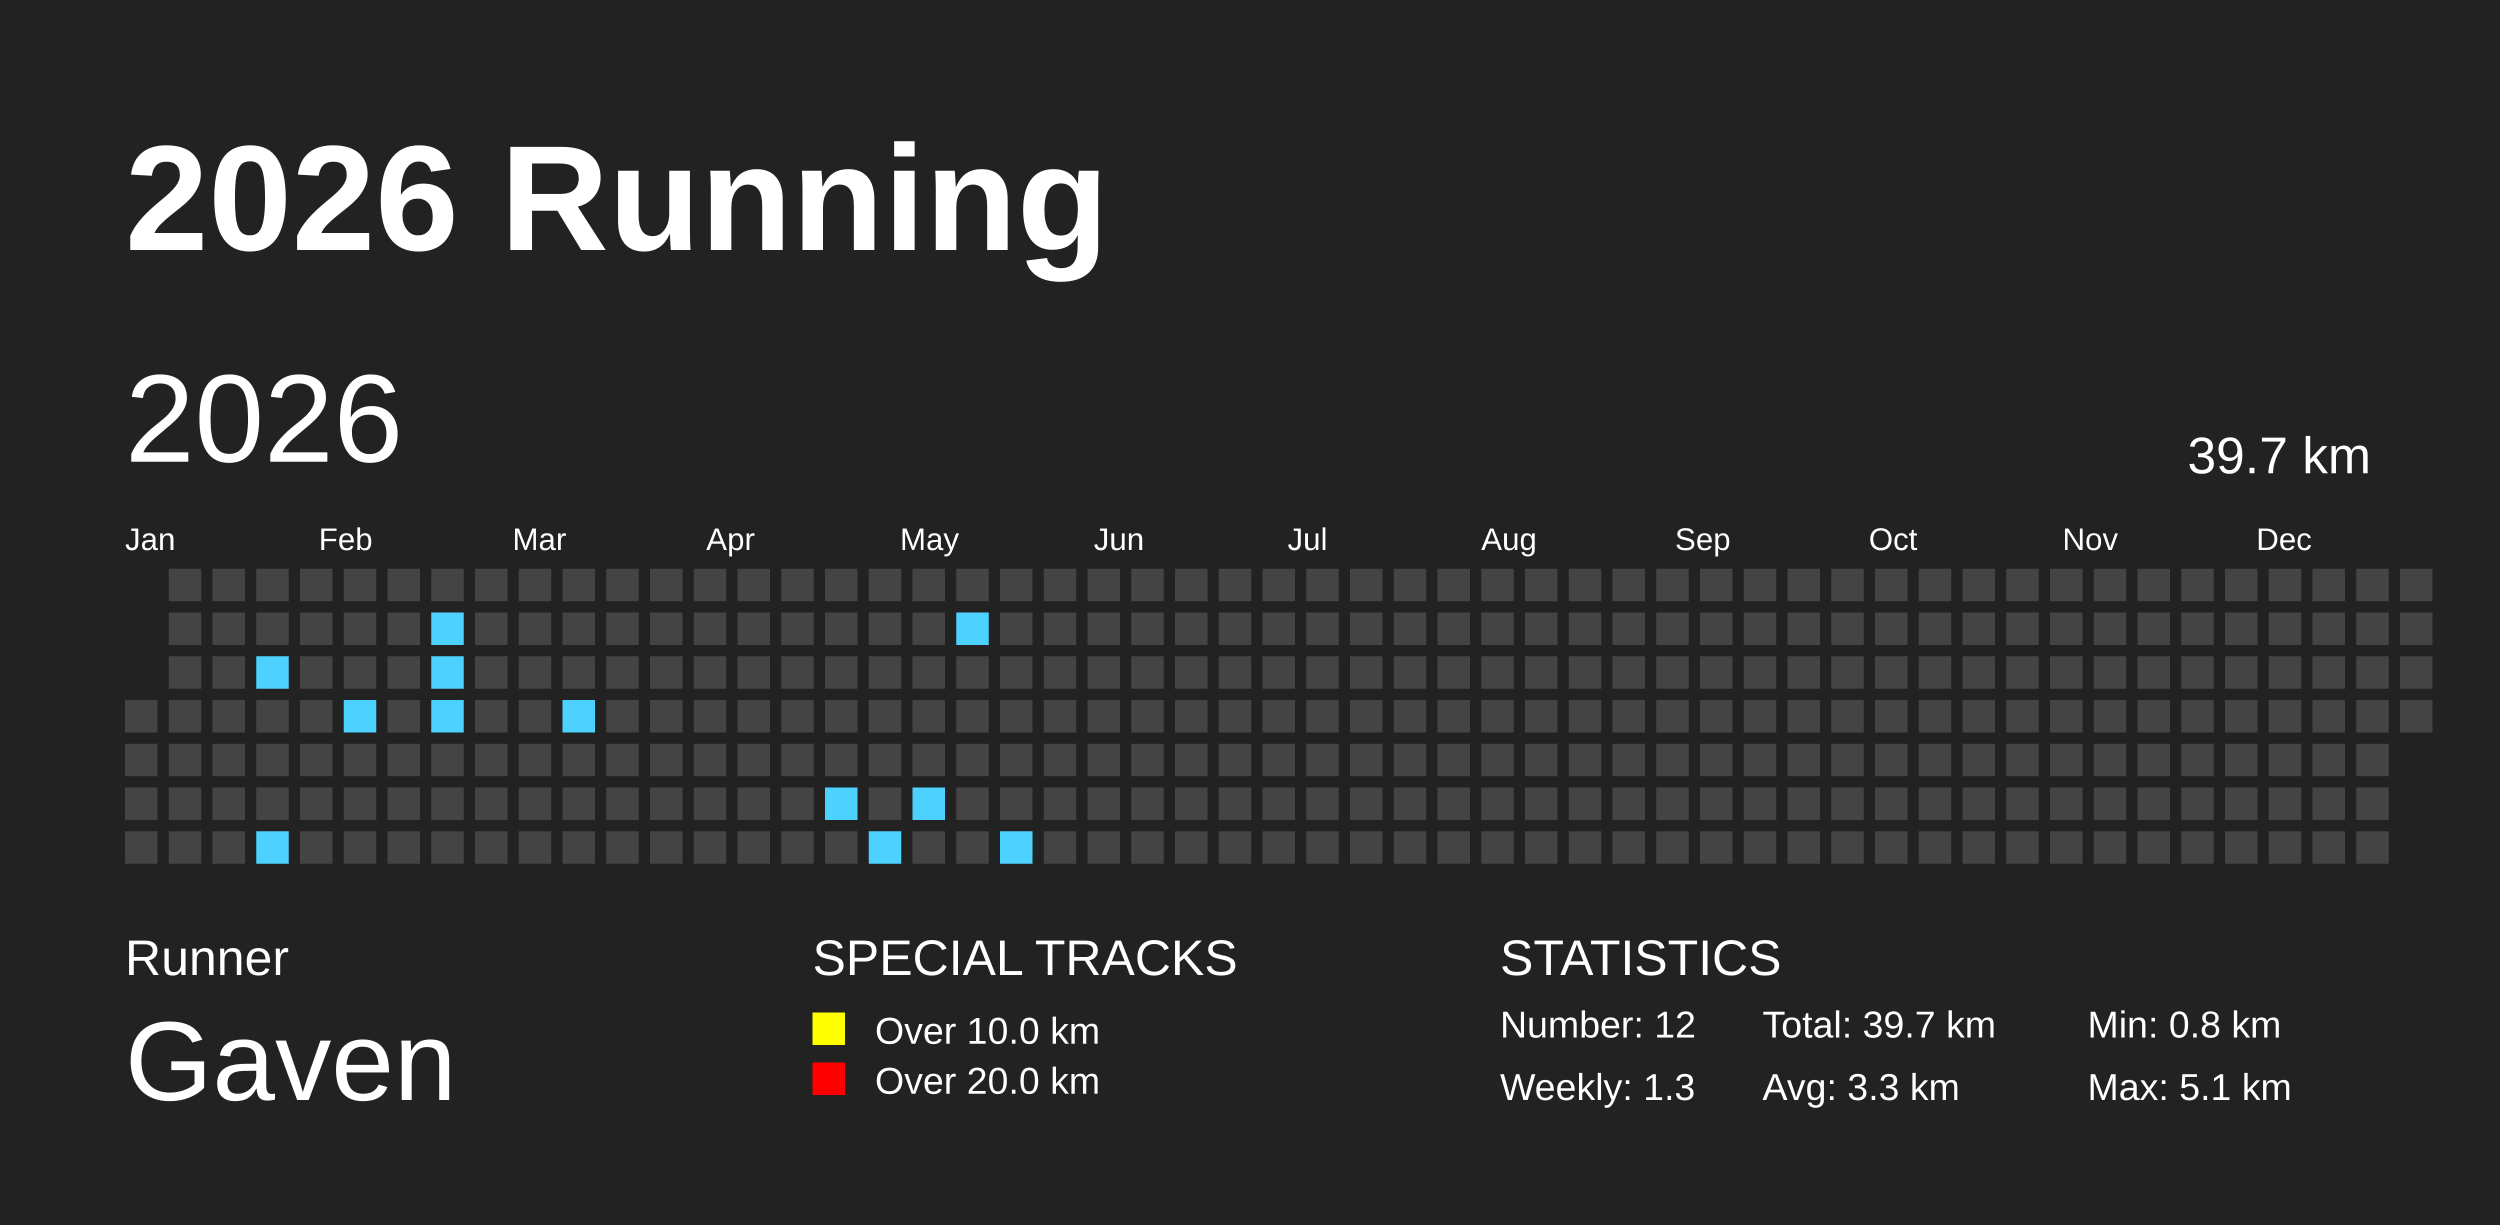
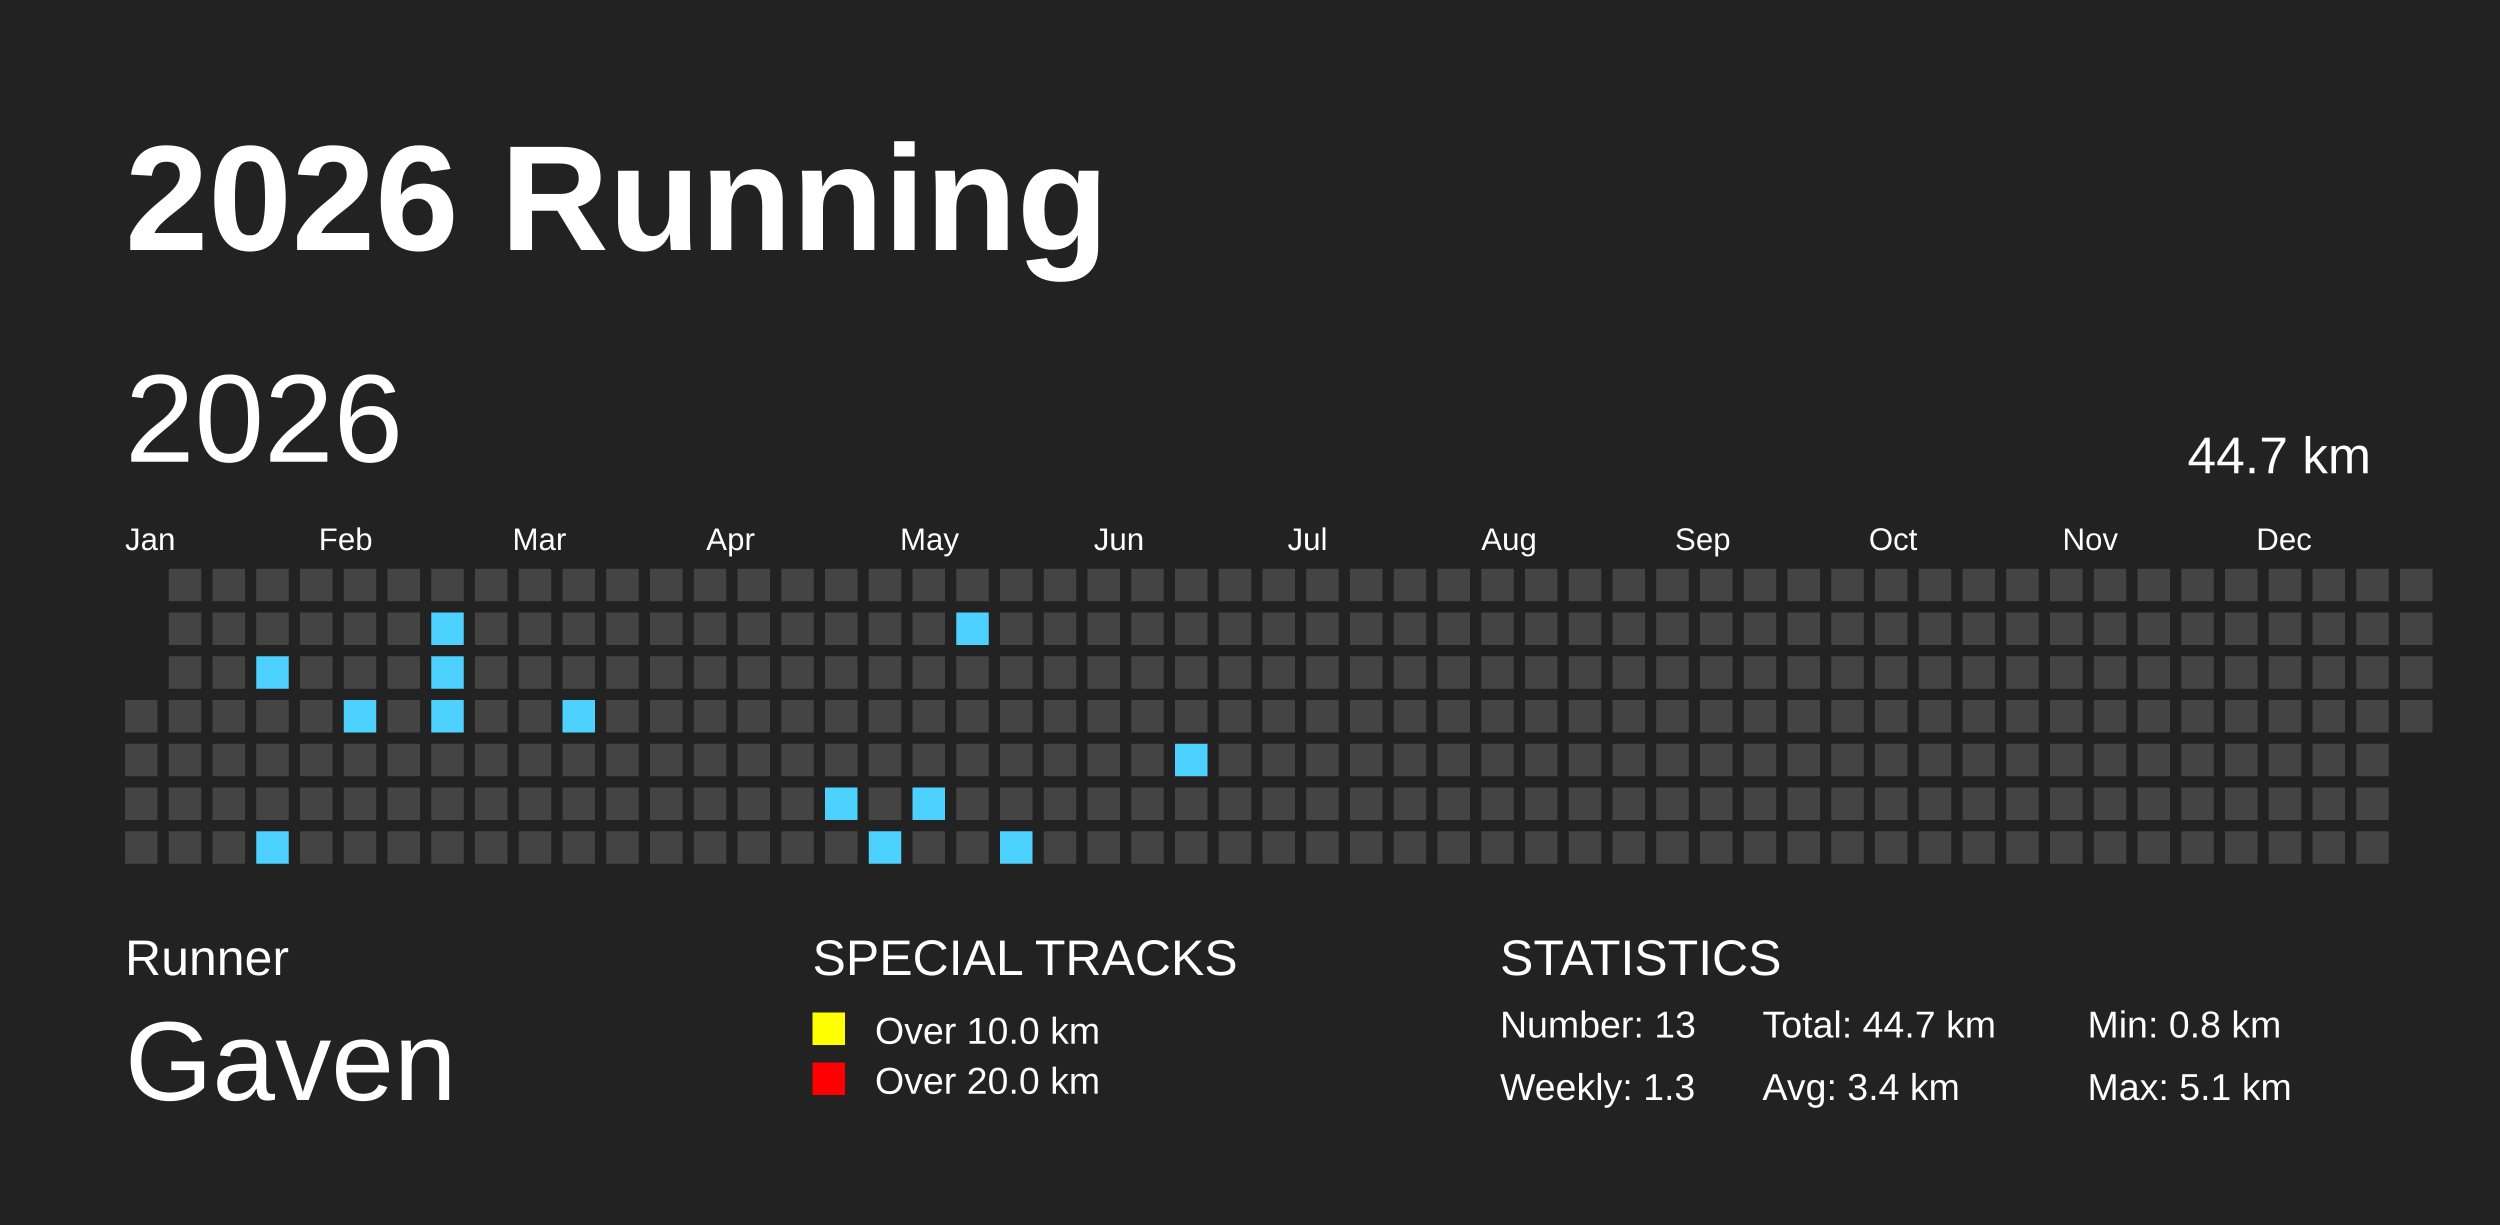
<svg xmlns="http://www.w3.org/2000/svg" baseProfile="full" height="98mm" version="1.1" viewBox="0,0,200,98" width="200mm">
  <defs />
  <rect fill="#222222" height="98" width="200" x="0" y="0" />
  <text fill="#FFFFFF" style="font-size:12px; font-family:Arial; font-weight:bold;" x="10" y="20">2026 Running</text>
  <text fill="#FFFFFF" style="font-size:4px; font-family:Arial" x="10" y="78">Runner</text>
  <text fill="#FFFFFF" style="font-size:9px; font-family:Arial" x="10" y="88">Gaven</text>
  <text fill="#FFFFFF" style="font-size:4px; font-family:Arial" x="65" y="78">SPECIAL TRACKS</text>
  <rect fill="yellow" height="2.6" width="2.6" x="65" y="81" />
  <text fill="#FFFFFF" style="font-size:3px; font-family:Arial" x="70" y="83.5">Over 10.0 km</text>
  <rect fill="red" height="2.6" width="2.6" x="65" y="85" />
  <text fill="#FFFFFF" style="font-size:3px; font-family:Arial" x="70" y="87.5">Over 20.0 km</text>
  <text fill="#FFFFFF" style="font-size:4px; font-family:Arial" x="120" y="78">STATISTICS</text>
-   <text fill="#FFFFFF" style="font-size:3px; font-family:Arial" x="120" y="83">Number: 12</text>
+   <text fill="#FFFFFF" style="font-size:3px; font-family:Arial" x="120" y="83">Number: 13</text>
  <text fill="#FFFFFF" style="font-size:3px; font-family:Arial" x="120" y="88">Weekly: 1.3</text>
-   <text fill="#FFFFFF" style="font-size:3px; font-family:Arial" x="141" y="83">Total: 39.7 km</text>
-   <text fill="#FFFFFF" style="font-size:3px; font-family:Arial" x="141" y="88">Avg: 3.3 km</text>
+   <text fill="#FFFFFF" style="font-size:3px; font-family:Arial" x="141" y="83">Total: 44.7 km</text>
+   <text fill="#FFFFFF" style="font-size:3px; font-family:Arial" x="141" y="88">Avg: 3.4 km</text>
  <text fill="#FFFFFF" style="font-size:3px; font-family:Arial" x="167" y="83">Min: 0.8 km</text>
  <text fill="#FFFFFF" style="font-size:3px; font-family:Arial" x="167" y="88">Max: 5.1 km</text>
  <text dominant-baseline="hanging" fill="#FFFFFF" style="font-size:10.0px; font-family:Arial;" x="10" y="30">2026</text>
-   <text dominant-baseline="hanging" fill="#FFFFFF" style="font-size:4.125px; font-family:Arial;" x="175" y="35">39.7 km</text>
+   <text dominant-baseline="hanging" fill="#FFFFFF" style="font-size:4.125px; font-family:Arial;" x="175" y="35">44.7 km</text>
  <text fill="#FFFFFF" style="font-size:2.5px; font-family:Arial" x="10.0" y="44">Jan</text>
  <text fill="#FFFFFF" style="font-size:2.5px; font-family:Arial" x="25.5" y="44">Feb</text>
  <text fill="#FFFFFF" style="font-size:2.5px; font-family:Arial" x="41.0" y="44">Mar</text>
  <text fill="#FFFFFF" style="font-size:2.5px; font-family:Arial" x="56.5" y="44">Apr</text>
  <text fill="#FFFFFF" style="font-size:2.5px; font-family:Arial" x="72.0" y="44">May</text>
  <text fill="#FFFFFF" style="font-size:2.5px; font-family:Arial" x="87.5" y="44">Jun</text>
  <text fill="#FFFFFF" style="font-size:2.5px; font-family:Arial" x="103.0" y="44">Jul</text>
  <text fill="#FFFFFF" style="font-size:2.5px; font-family:Arial" x="118.5" y="44">Aug</text>
  <text fill="#FFFFFF" style="font-size:2.5px; font-family:Arial" x="134.0" y="44">Sep</text>
  <text fill="#FFFFFF" style="font-size:2.5px; font-family:Arial" x="149.5" y="44">Oct</text>
  <text fill="#FFFFFF" style="font-size:2.5px; font-family:Arial" x="165.0" y="44">Nov</text>
  <text fill="#FFFFFF" style="font-size:2.5px; font-family:Arial" x="180.5" y="44">Dec</text>
  <rect fill="#444444" height="2.6" width="2.6" x="10.0" y="56.0" />
  <rect fill="#444444" height="2.6" width="2.6" x="10.0" y="59.5" />
  <rect fill="#444444" height="2.6" width="2.6" x="10.0" y="63.0" />
  <rect fill="#444444" height="2.6" width="2.6" x="10.0" y="66.5" />
  <rect fill="#444444" height="2.6" width="2.6" x="13.5" y="45.5" />
  <rect fill="#444444" height="2.6" width="2.6" x="13.5" y="49.0" />
  <rect fill="#444444" height="2.6" width="2.6" x="13.5" y="52.5" />
  <rect fill="#444444" height="2.6" width="2.6" x="13.5" y="56.0" />
  <rect fill="#444444" height="2.6" width="2.6" x="13.5" y="59.5" />
  <rect fill="#444444" height="2.6" width="2.6" x="13.5" y="63.0" />
  <rect fill="#444444" height="2.6" width="2.6" x="13.5" y="66.5" />
  <rect fill="#444444" height="2.6" width="2.6" x="17.0" y="45.5" />
  <rect fill="#444444" height="2.6" width="2.6" x="17.0" y="49.0" />
  <rect fill="#444444" height="2.6" width="2.6" x="17.0" y="52.5" />
  <rect fill="#444444" height="2.6" width="2.6" x="17.0" y="56.0" />
  <rect fill="#444444" height="2.6" width="2.6" x="17.0" y="59.5" />
  <rect fill="#444444" height="2.6" width="2.6" x="17.0" y="63.0" />
  <rect fill="#444444" height="2.6" width="2.6" x="17.0" y="66.5" />
  <rect fill="#444444" height="2.6" width="2.6" x="20.5" y="45.5" />
  <rect fill="#444444" height="2.6" width="2.6" x="20.5" y="49.0" />
  <rect fill="#4DD2FF" height="2.6" width="2.6" x="20.5" y="52.5" />
  <rect fill="#444444" height="2.6" width="2.6" x="20.5" y="56.0" />
  <rect fill="#444444" height="2.6" width="2.6" x="20.5" y="59.5" />
  <rect fill="#444444" height="2.6" width="2.6" x="20.5" y="63.0" />
  <rect fill="#4DD2FF" height="2.6" width="2.6" x="20.5" y="66.5" />
  <rect fill="#444444" height="2.6" width="2.6" x="24.0" y="45.5" />
  <rect fill="#444444" height="2.6" width="2.6" x="24.0" y="49.0" />
  <rect fill="#444444" height="2.6" width="2.6" x="24.0" y="52.5" />
  <rect fill="#444444" height="2.6" width="2.6" x="24.0" y="56.0" />
  <rect fill="#444444" height="2.6" width="2.6" x="24.0" y="59.5" />
  <rect fill="#444444" height="2.6" width="2.6" x="24.0" y="63.0" />
  <rect fill="#444444" height="2.6" width="2.6" x="24.0" y="66.5" />
  <rect fill="#444444" height="2.6" width="2.6" x="27.5" y="45.5" />
  <rect fill="#444444" height="2.6" width="2.6" x="27.5" y="49.0" />
  <rect fill="#444444" height="2.6" width="2.6" x="27.5" y="52.5" />
  <rect fill="#4DD2FF" height="2.6" width="2.6" x="27.5" y="56.0" />
  <rect fill="#444444" height="2.6" width="2.6" x="27.5" y="59.5" />
  <rect fill="#444444" height="2.6" width="2.6" x="27.5" y="63.0" />
  <rect fill="#444444" height="2.6" width="2.6" x="27.5" y="66.5" />
  <rect fill="#444444" height="2.6" width="2.6" x="31.0" y="45.5" />
  <rect fill="#444444" height="2.6" width="2.6" x="31.0" y="49.0" />
  <rect fill="#444444" height="2.6" width="2.6" x="31.0" y="52.5" />
  <rect fill="#444444" height="2.6" width="2.6" x="31.0" y="56.0" />
  <rect fill="#444444" height="2.6" width="2.6" x="31.0" y="59.5" />
  <rect fill="#444444" height="2.6" width="2.6" x="31.0" y="63.0" />
  <rect fill="#444444" height="2.6" width="2.6" x="31.0" y="66.5" />
  <rect fill="#444444" height="2.6" width="2.6" x="34.5" y="45.5" />
  <rect fill="#4DD2FF" height="2.6" width="2.6" x="34.5" y="49.0" />
  <rect fill="#4DD2FF" height="2.6" width="2.6" x="34.5" y="52.5" />
  <rect fill="#4DD2FF" height="2.6" width="2.6" x="34.5" y="56.0" />
  <rect fill="#444444" height="2.6" width="2.6" x="34.5" y="59.5" />
  <rect fill="#444444" height="2.6" width="2.6" x="34.5" y="63.0" />
  <rect fill="#444444" height="2.6" width="2.6" x="34.5" y="66.5" />
  <rect fill="#444444" height="2.6" width="2.6" x="38.0" y="45.5" />
  <rect fill="#444444" height="2.6" width="2.6" x="38.0" y="49.0" />
  <rect fill="#444444" height="2.6" width="2.6" x="38.0" y="52.5" />
  <rect fill="#444444" height="2.6" width="2.6" x="38.0" y="56.0" />
  <rect fill="#444444" height="2.6" width="2.6" x="38.0" y="59.5" />
  <rect fill="#444444" height="2.6" width="2.6" x="38.0" y="63.0" />
  <rect fill="#444444" height="2.6" width="2.6" x="38.0" y="66.5" />
  <rect fill="#444444" height="2.6" width="2.6" x="41.5" y="45.5" />
  <rect fill="#444444" height="2.6" width="2.6" x="41.5" y="49.0" />
  <rect fill="#444444" height="2.6" width="2.6" x="41.5" y="52.5" />
  <rect fill="#444444" height="2.6" width="2.6" x="41.5" y="56.0" />
  <rect fill="#444444" height="2.6" width="2.6" x="41.5" y="59.5" />
  <rect fill="#444444" height="2.6" width="2.6" x="41.5" y="63.0" />
  <rect fill="#444444" height="2.6" width="2.6" x="41.5" y="66.5" />
  <rect fill="#444444" height="2.6" width="2.6" x="45.0" y="45.5" />
  <rect fill="#444444" height="2.6" width="2.6" x="45.0" y="49.0" />
  <rect fill="#444444" height="2.6" width="2.6" x="45.0" y="52.5" />
  <rect fill="#4DD2FF" height="2.6" width="2.6" x="45.0" y="56.0" />
  <rect fill="#444444" height="2.6" width="2.6" x="45.0" y="59.5" />
  <rect fill="#444444" height="2.6" width="2.6" x="45.0" y="63.0" />
  <rect fill="#444444" height="2.6" width="2.6" x="45.0" y="66.5" />
  <rect fill="#444444" height="2.6" width="2.6" x="48.5" y="45.5" />
  <rect fill="#444444" height="2.6" width="2.6" x="48.5" y="49.0" />
  <rect fill="#444444" height="2.6" width="2.6" x="48.5" y="52.5" />
  <rect fill="#444444" height="2.6" width="2.6" x="48.5" y="56.0" />
  <rect fill="#444444" height="2.6" width="2.6" x="48.5" y="59.5" />
  <rect fill="#444444" height="2.6" width="2.6" x="48.5" y="63.0" />
  <rect fill="#444444" height="2.6" width="2.6" x="48.5" y="66.5" />
  <rect fill="#444444" height="2.6" width="2.6" x="52.0" y="45.5" />
  <rect fill="#444444" height="2.6" width="2.6" x="52.0" y="49.0" />
  <rect fill="#444444" height="2.6" width="2.6" x="52.0" y="52.5" />
  <rect fill="#444444" height="2.6" width="2.6" x="52.0" y="56.0" />
  <rect fill="#444444" height="2.6" width="2.6" x="52.0" y="59.5" />
  <rect fill="#444444" height="2.6" width="2.6" x="52.0" y="63.0" />
  <rect fill="#444444" height="2.6" width="2.6" x="52.0" y="66.5" />
  <rect fill="#444444" height="2.6" width="2.6" x="55.5" y="45.5" />
  <rect fill="#444444" height="2.6" width="2.6" x="55.5" y="49.0" />
  <rect fill="#444444" height="2.6" width="2.6" x="55.5" y="52.5" />
  <rect fill="#444444" height="2.6" width="2.6" x="55.5" y="56.0" />
  <rect fill="#444444" height="2.6" width="2.6" x="55.5" y="59.5" />
  <rect fill="#444444" height="2.6" width="2.6" x="55.5" y="63.0" />
  <rect fill="#444444" height="2.6" width="2.6" x="55.5" y="66.5" />
  <rect fill="#444444" height="2.6" width="2.6" x="59.0" y="45.5" />
  <rect fill="#444444" height="2.6" width="2.6" x="59.0" y="49.0" />
  <rect fill="#444444" height="2.6" width="2.6" x="59.0" y="52.5" />
  <rect fill="#444444" height="2.6" width="2.6" x="59.0" y="56.0" />
  <rect fill="#444444" height="2.6" width="2.6" x="59.0" y="59.5" />
  <rect fill="#444444" height="2.6" width="2.6" x="59.0" y="63.0" />
  <rect fill="#444444" height="2.6" width="2.6" x="59.0" y="66.5" />
  <rect fill="#444444" height="2.6" width="2.6" x="62.5" y="45.5" />
  <rect fill="#444444" height="2.6" width="2.6" x="62.5" y="49.0" />
  <rect fill="#444444" height="2.6" width="2.6" x="62.5" y="52.5" />
  <rect fill="#444444" height="2.6" width="2.6" x="62.5" y="56.0" />
  <rect fill="#444444" height="2.6" width="2.6" x="62.5" y="59.5" />
  <rect fill="#444444" height="2.6" width="2.6" x="62.5" y="63.0" />
  <rect fill="#444444" height="2.6" width="2.6" x="62.5" y="66.5" />
  <rect fill="#444444" height="2.6" width="2.6" x="66.0" y="45.5" />
  <rect fill="#444444" height="2.6" width="2.6" x="66.0" y="49.0" />
  <rect fill="#444444" height="2.6" width="2.6" x="66.0" y="52.5" />
  <rect fill="#444444" height="2.6" width="2.6" x="66.0" y="56.0" />
  <rect fill="#444444" height="2.6" width="2.6" x="66.0" y="59.5" />
  <rect fill="#4DD2FF" height="2.6" width="2.6" x="66.0" y="63.0" />
  <rect fill="#444444" height="2.6" width="2.6" x="66.0" y="66.5" />
  <rect fill="#444444" height="2.6" width="2.6" x="69.5" y="45.5" />
  <rect fill="#444444" height="2.6" width="2.6" x="69.5" y="49.0" />
  <rect fill="#444444" height="2.6" width="2.6" x="69.5" y="52.5" />
  <rect fill="#444444" height="2.6" width="2.6" x="69.5" y="56.0" />
  <rect fill="#444444" height="2.6" width="2.6" x="69.5" y="59.5" />
  <rect fill="#444444" height="2.6" width="2.6" x="69.5" y="63.0" />
  <rect fill="#4DD2FF" height="2.6" width="2.6" x="69.5" y="66.5" />
  <rect fill="#444444" height="2.6" width="2.6" x="73.0" y="45.5" />
  <rect fill="#444444" height="2.6" width="2.6" x="73.0" y="49.0" />
  <rect fill="#444444" height="2.6" width="2.6" x="73.0" y="52.5" />
  <rect fill="#444444" height="2.6" width="2.6" x="73.0" y="56.0" />
  <rect fill="#444444" height="2.6" width="2.6" x="73.0" y="59.5" />
  <rect fill="#4DD2FF" height="2.6" width="2.6" x="73.0" y="63.0" />
  <rect fill="#444444" height="2.6" width="2.6" x="73.0" y="66.5" />
  <rect fill="#444444" height="2.6" width="2.6" x="76.5" y="45.5" />
  <rect fill="#4DD2FF" height="2.6" width="2.6" x="76.5" y="49.0" />
  <rect fill="#444444" height="2.6" width="2.6" x="76.5" y="52.5" />
  <rect fill="#444444" height="2.6" width="2.6" x="76.5" y="56.0" />
  <rect fill="#444444" height="2.6" width="2.6" x="76.5" y="59.5" />
  <rect fill="#444444" height="2.6" width="2.6" x="76.5" y="63.0" />
  <rect fill="#444444" height="2.6" width="2.6" x="76.5" y="66.5" />
  <rect fill="#444444" height="2.6" width="2.6" x="80.0" y="45.5" />
  <rect fill="#444444" height="2.6" width="2.6" x="80.0" y="49.0" />
  <rect fill="#444444" height="2.6" width="2.6" x="80.0" y="52.5" />
  <rect fill="#444444" height="2.6" width="2.6" x="80.0" y="56.0" />
  <rect fill="#444444" height="2.6" width="2.6" x="80.0" y="59.5" />
  <rect fill="#444444" height="2.6" width="2.6" x="80.0" y="63.0" />
  <rect fill="#4DD2FF" height="2.6" width="2.6" x="80.0" y="66.5" />
  <rect fill="#444444" height="2.6" width="2.6" x="83.5" y="45.5" />
  <rect fill="#444444" height="2.6" width="2.6" x="83.5" y="49.0" />
  <rect fill="#444444" height="2.6" width="2.6" x="83.5" y="52.5" />
  <rect fill="#444444" height="2.6" width="2.6" x="83.5" y="56.0" />
  <rect fill="#444444" height="2.6" width="2.6" x="83.5" y="59.5" />
  <rect fill="#444444" height="2.6" width="2.6" x="83.5" y="63.0" />
  <rect fill="#444444" height="2.6" width="2.6" x="83.5" y="66.5" />
  <rect fill="#444444" height="2.6" width="2.6" x="87.0" y="45.5" />
  <rect fill="#444444" height="2.6" width="2.6" x="87.0" y="49.0" />
  <rect fill="#444444" height="2.6" width="2.6" x="87.0" y="52.5" />
  <rect fill="#444444" height="2.6" width="2.6" x="87.0" y="56.0" />
  <rect fill="#444444" height="2.6" width="2.6" x="87.0" y="59.5" />
  <rect fill="#444444" height="2.6" width="2.6" x="87.0" y="63.0" />
  <rect fill="#444444" height="2.6" width="2.6" x="87.0" y="66.5" />
  <rect fill="#444444" height="2.6" width="2.6" x="90.5" y="45.5" />
  <rect fill="#444444" height="2.6" width="2.6" x="90.5" y="49.0" />
  <rect fill="#444444" height="2.6" width="2.6" x="90.5" y="52.5" />
  <rect fill="#444444" height="2.6" width="2.6" x="90.5" y="56.0" />
  <rect fill="#444444" height="2.6" width="2.6" x="90.5" y="59.5" />
  <rect fill="#444444" height="2.6" width="2.6" x="90.5" y="63.0" />
  <rect fill="#444444" height="2.6" width="2.6" x="90.5" y="66.5" />
  <rect fill="#444444" height="2.6" width="2.6" x="94.0" y="45.5" />
  <rect fill="#444444" height="2.6" width="2.6" x="94.0" y="49.0" />
  <rect fill="#444444" height="2.6" width="2.6" x="94.0" y="52.5" />
  <rect fill="#444444" height="2.6" width="2.6" x="94.0" y="56.0" />
-   <rect fill="#444444" height="2.6" width="2.6" x="94.0" y="59.5" />
+   <rect fill="#4DD2FF" height="2.6" width="2.6" x="94.0" y="59.5" />
  <rect fill="#444444" height="2.6" width="2.6" x="94.0" y="63.0" />
  <rect fill="#444444" height="2.6" width="2.6" x="94.0" y="66.5" />
  <rect fill="#444444" height="2.6" width="2.6" x="97.5" y="45.5" />
  <rect fill="#444444" height="2.6" width="2.6" x="97.5" y="49.0" />
  <rect fill="#444444" height="2.6" width="2.6" x="97.5" y="52.5" />
  <rect fill="#444444" height="2.6" width="2.6" x="97.5" y="56.0" />
  <rect fill="#444444" height="2.6" width="2.6" x="97.5" y="59.5" />
  <rect fill="#444444" height="2.6" width="2.6" x="97.5" y="63.0" />
  <rect fill="#444444" height="2.6" width="2.6" x="97.5" y="66.5" />
  <rect fill="#444444" height="2.6" width="2.6" x="101.0" y="45.5" />
  <rect fill="#444444" height="2.6" width="2.6" x="101.0" y="49.0" />
  <rect fill="#444444" height="2.6" width="2.6" x="101.0" y="52.5" />
  <rect fill="#444444" height="2.6" width="2.6" x="101.0" y="56.0" />
  <rect fill="#444444" height="2.6" width="2.6" x="101.0" y="59.5" />
  <rect fill="#444444" height="2.6" width="2.6" x="101.0" y="63.0" />
  <rect fill="#444444" height="2.6" width="2.6" x="101.0" y="66.5" />
  <rect fill="#444444" height="2.6" width="2.6" x="104.5" y="45.5" />
  <rect fill="#444444" height="2.6" width="2.6" x="104.5" y="49.0" />
  <rect fill="#444444" height="2.6" width="2.6" x="104.5" y="52.5" />
  <rect fill="#444444" height="2.6" width="2.6" x="104.5" y="56.0" />
  <rect fill="#444444" height="2.6" width="2.6" x="104.5" y="59.5" />
  <rect fill="#444444" height="2.6" width="2.6" x="104.5" y="63.0" />
  <rect fill="#444444" height="2.6" width="2.6" x="104.5" y="66.5" />
  <rect fill="#444444" height="2.6" width="2.6" x="108.0" y="45.5" />
  <rect fill="#444444" height="2.6" width="2.6" x="108.0" y="49.0" />
  <rect fill="#444444" height="2.6" width="2.6" x="108.0" y="52.5" />
  <rect fill="#444444" height="2.6" width="2.6" x="108.0" y="56.0" />
  <rect fill="#444444" height="2.6" width="2.6" x="108.0" y="59.5" />
  <rect fill="#444444" height="2.6" width="2.6" x="108.0" y="63.0" />
  <rect fill="#444444" height="2.6" width="2.6" x="108.0" y="66.5" />
  <rect fill="#444444" height="2.6" width="2.6" x="111.5" y="45.5" />
  <rect fill="#444444" height="2.6" width="2.6" x="111.5" y="49.0" />
  <rect fill="#444444" height="2.6" width="2.6" x="111.5" y="52.5" />
  <rect fill="#444444" height="2.6" width="2.6" x="111.5" y="56.0" />
  <rect fill="#444444" height="2.6" width="2.6" x="111.5" y="59.5" />
  <rect fill="#444444" height="2.6" width="2.6" x="111.5" y="63.0" />
  <rect fill="#444444" height="2.6" width="2.6" x="111.5" y="66.5" />
  <rect fill="#444444" height="2.6" width="2.6" x="115.0" y="45.5" />
  <rect fill="#444444" height="2.6" width="2.6" x="115.0" y="49.0" />
  <rect fill="#444444" height="2.6" width="2.6" x="115.0" y="52.5" />
  <rect fill="#444444" height="2.6" width="2.6" x="115.0" y="56.0" />
  <rect fill="#444444" height="2.6" width="2.6" x="115.0" y="59.5" />
  <rect fill="#444444" height="2.6" width="2.6" x="115.0" y="63.0" />
  <rect fill="#444444" height="2.6" width="2.6" x="115.0" y="66.5" />
  <rect fill="#444444" height="2.6" width="2.6" x="118.5" y="45.5" />
  <rect fill="#444444" height="2.6" width="2.6" x="118.5" y="49.0" />
  <rect fill="#444444" height="2.6" width="2.6" x="118.5" y="52.5" />
  <rect fill="#444444" height="2.6" width="2.6" x="118.5" y="56.0" />
  <rect fill="#444444" height="2.6" width="2.6" x="118.5" y="59.5" />
  <rect fill="#444444" height="2.6" width="2.6" x="118.5" y="63.0" />
  <rect fill="#444444" height="2.6" width="2.6" x="118.5" y="66.5" />
  <rect fill="#444444" height="2.6" width="2.6" x="122.0" y="45.5" />
  <rect fill="#444444" height="2.6" width="2.6" x="122.0" y="49.0" />
  <rect fill="#444444" height="2.6" width="2.6" x="122.0" y="52.5" />
  <rect fill="#444444" height="2.6" width="2.6" x="122.0" y="56.0" />
  <rect fill="#444444" height="2.6" width="2.6" x="122.0" y="59.5" />
  <rect fill="#444444" height="2.6" width="2.6" x="122.0" y="63.0" />
  <rect fill="#444444" height="2.6" width="2.6" x="122.0" y="66.5" />
  <rect fill="#444444" height="2.6" width="2.6" x="125.5" y="45.5" />
  <rect fill="#444444" height="2.6" width="2.6" x="125.5" y="49.0" />
  <rect fill="#444444" height="2.6" width="2.6" x="125.5" y="52.5" />
  <rect fill="#444444" height="2.6" width="2.6" x="125.5" y="56.0" />
  <rect fill="#444444" height="2.6" width="2.6" x="125.5" y="59.5" />
  <rect fill="#444444" height="2.6" width="2.6" x="125.5" y="63.0" />
  <rect fill="#444444" height="2.6" width="2.6" x="125.5" y="66.5" />
  <rect fill="#444444" height="2.6" width="2.6" x="129.0" y="45.5" />
  <rect fill="#444444" height="2.6" width="2.6" x="129.0" y="49.0" />
  <rect fill="#444444" height="2.6" width="2.6" x="129.0" y="52.5" />
  <rect fill="#444444" height="2.6" width="2.6" x="129.0" y="56.0" />
  <rect fill="#444444" height="2.6" width="2.6" x="129.0" y="59.5" />
  <rect fill="#444444" height="2.6" width="2.6" x="129.0" y="63.0" />
  <rect fill="#444444" height="2.6" width="2.6" x="129.0" y="66.5" />
  <rect fill="#444444" height="2.6" width="2.6" x="132.5" y="45.5" />
  <rect fill="#444444" height="2.6" width="2.6" x="132.5" y="49.0" />
  <rect fill="#444444" height="2.6" width="2.6" x="132.5" y="52.5" />
  <rect fill="#444444" height="2.6" width="2.6" x="132.5" y="56.0" />
  <rect fill="#444444" height="2.6" width="2.6" x="132.5" y="59.5" />
  <rect fill="#444444" height="2.6" width="2.6" x="132.5" y="63.0" />
  <rect fill="#444444" height="2.6" width="2.6" x="132.5" y="66.5" />
  <rect fill="#444444" height="2.6" width="2.6" x="136.0" y="45.5" />
  <rect fill="#444444" height="2.6" width="2.6" x="136.0" y="49.0" />
  <rect fill="#444444" height="2.6" width="2.6" x="136.0" y="52.5" />
  <rect fill="#444444" height="2.6" width="2.6" x="136.0" y="56.0" />
  <rect fill="#444444" height="2.6" width="2.6" x="136.0" y="59.5" />
  <rect fill="#444444" height="2.6" width="2.6" x="136.0" y="63.0" />
  <rect fill="#444444" height="2.6" width="2.6" x="136.0" y="66.5" />
  <rect fill="#444444" height="2.6" width="2.6" x="139.5" y="45.5" />
  <rect fill="#444444" height="2.6" width="2.6" x="139.5" y="49.0" />
  <rect fill="#444444" height="2.6" width="2.6" x="139.5" y="52.5" />
  <rect fill="#444444" height="2.6" width="2.6" x="139.5" y="56.0" />
  <rect fill="#444444" height="2.6" width="2.6" x="139.5" y="59.5" />
  <rect fill="#444444" height="2.6" width="2.6" x="139.5" y="63.0" />
  <rect fill="#444444" height="2.6" width="2.6" x="139.5" y="66.5" />
  <rect fill="#444444" height="2.6" width="2.6" x="143.0" y="45.5" />
  <rect fill="#444444" height="2.6" width="2.6" x="143.0" y="49.0" />
  <rect fill="#444444" height="2.6" width="2.6" x="143.0" y="52.5" />
  <rect fill="#444444" height="2.6" width="2.6" x="143.0" y="56.0" />
  <rect fill="#444444" height="2.6" width="2.6" x="143.0" y="59.5" />
  <rect fill="#444444" height="2.6" width="2.6" x="143.0" y="63.0" />
  <rect fill="#444444" height="2.6" width="2.6" x="143.0" y="66.5" />
  <rect fill="#444444" height="2.6" width="2.6" x="146.5" y="45.5" />
  <rect fill="#444444" height="2.6" width="2.6" x="146.5" y="49.0" />
  <rect fill="#444444" height="2.6" width="2.6" x="146.5" y="52.5" />
  <rect fill="#444444" height="2.6" width="2.6" x="146.5" y="56.0" />
  <rect fill="#444444" height="2.6" width="2.6" x="146.5" y="59.5" />
  <rect fill="#444444" height="2.6" width="2.6" x="146.5" y="63.0" />
  <rect fill="#444444" height="2.6" width="2.6" x="146.5" y="66.5" />
  <rect fill="#444444" height="2.6" width="2.6" x="150.0" y="45.5" />
  <rect fill="#444444" height="2.6" width="2.6" x="150.0" y="49.0" />
  <rect fill="#444444" height="2.6" width="2.6" x="150.0" y="52.5" />
  <rect fill="#444444" height="2.6" width="2.6" x="150.0" y="56.0" />
  <rect fill="#444444" height="2.6" width="2.6" x="150.0" y="59.5" />
  <rect fill="#444444" height="2.6" width="2.6" x="150.0" y="63.0" />
  <rect fill="#444444" height="2.6" width="2.6" x="150.0" y="66.5" />
  <rect fill="#444444" height="2.6" width="2.6" x="153.5" y="45.5" />
  <rect fill="#444444" height="2.6" width="2.6" x="153.5" y="49.0" />
  <rect fill="#444444" height="2.6" width="2.6" x="153.5" y="52.5" />
  <rect fill="#444444" height="2.6" width="2.6" x="153.5" y="56.0" />
  <rect fill="#444444" height="2.6" width="2.6" x="153.5" y="59.5" />
  <rect fill="#444444" height="2.6" width="2.6" x="153.5" y="63.0" />
  <rect fill="#444444" height="2.6" width="2.6" x="153.5" y="66.5" />
  <rect fill="#444444" height="2.6" width="2.6" x="157.0" y="45.5" />
  <rect fill="#444444" height="2.6" width="2.6" x="157.0" y="49.0" />
  <rect fill="#444444" height="2.6" width="2.6" x="157.0" y="52.5" />
  <rect fill="#444444" height="2.6" width="2.6" x="157.0" y="56.0" />
  <rect fill="#444444" height="2.6" width="2.6" x="157.0" y="59.5" />
  <rect fill="#444444" height="2.6" width="2.6" x="157.0" y="63.0" />
  <rect fill="#444444" height="2.6" width="2.6" x="157.0" y="66.5" />
  <rect fill="#444444" height="2.6" width="2.6" x="160.5" y="45.5" />
  <rect fill="#444444" height="2.6" width="2.6" x="160.5" y="49.0" />
  <rect fill="#444444" height="2.6" width="2.6" x="160.5" y="52.5" />
  <rect fill="#444444" height="2.6" width="2.6" x="160.5" y="56.0" />
  <rect fill="#444444" height="2.6" width="2.6" x="160.5" y="59.5" />
  <rect fill="#444444" height="2.6" width="2.6" x="160.5" y="63.0" />
  <rect fill="#444444" height="2.6" width="2.6" x="160.5" y="66.5" />
  <rect fill="#444444" height="2.6" width="2.6" x="164.0" y="45.5" />
  <rect fill="#444444" height="2.6" width="2.6" x="164.0" y="49.0" />
  <rect fill="#444444" height="2.6" width="2.6" x="164.0" y="52.5" />
  <rect fill="#444444" height="2.6" width="2.6" x="164.0" y="56.0" />
  <rect fill="#444444" height="2.6" width="2.6" x="164.0" y="59.5" />
  <rect fill="#444444" height="2.6" width="2.6" x="164.0" y="63.0" />
  <rect fill="#444444" height="2.6" width="2.6" x="164.0" y="66.5" />
  <rect fill="#444444" height="2.6" width="2.6" x="167.5" y="45.5" />
  <rect fill="#444444" height="2.6" width="2.6" x="167.5" y="49.0" />
  <rect fill="#444444" height="2.6" width="2.6" x="167.5" y="52.5" />
  <rect fill="#444444" height="2.6" width="2.6" x="167.5" y="56.0" />
  <rect fill="#444444" height="2.6" width="2.6" x="167.5" y="59.5" />
  <rect fill="#444444" height="2.6" width="2.6" x="167.5" y="63.0" />
  <rect fill="#444444" height="2.6" width="2.6" x="167.5" y="66.5" />
  <rect fill="#444444" height="2.6" width="2.6" x="171.0" y="45.5" />
  <rect fill="#444444" height="2.6" width="2.6" x="171.0" y="49.0" />
  <rect fill="#444444" height="2.6" width="2.6" x="171.0" y="52.5" />
  <rect fill="#444444" height="2.6" width="2.6" x="171.0" y="56.0" />
  <rect fill="#444444" height="2.6" width="2.6" x="171.0" y="59.5" />
  <rect fill="#444444" height="2.6" width="2.6" x="171.0" y="63.0" />
  <rect fill="#444444" height="2.6" width="2.6" x="171.0" y="66.5" />
  <rect fill="#444444" height="2.6" width="2.6" x="174.5" y="45.5" />
  <rect fill="#444444" height="2.6" width="2.6" x="174.5" y="49.0" />
  <rect fill="#444444" height="2.6" width="2.6" x="174.5" y="52.5" />
  <rect fill="#444444" height="2.6" width="2.6" x="174.5" y="56.0" />
  <rect fill="#444444" height="2.6" width="2.6" x="174.5" y="59.5" />
  <rect fill="#444444" height="2.6" width="2.6" x="174.5" y="63.0" />
  <rect fill="#444444" height="2.6" width="2.6" x="174.5" y="66.5" />
  <rect fill="#444444" height="2.6" width="2.6" x="178.0" y="45.5" />
  <rect fill="#444444" height="2.6" width="2.6" x="178.0" y="49.0" />
  <rect fill="#444444" height="2.6" width="2.6" x="178.0" y="52.5" />
  <rect fill="#444444" height="2.6" width="2.6" x="178.0" y="56.0" />
  <rect fill="#444444" height="2.6" width="2.6" x="178.0" y="59.5" />
  <rect fill="#444444" height="2.6" width="2.6" x="178.0" y="63.0" />
  <rect fill="#444444" height="2.6" width="2.6" x="178.0" y="66.5" />
  <rect fill="#444444" height="2.6" width="2.6" x="181.5" y="45.5" />
  <rect fill="#444444" height="2.6" width="2.6" x="181.5" y="49.0" />
  <rect fill="#444444" height="2.6" width="2.6" x="181.5" y="52.5" />
  <rect fill="#444444" height="2.6" width="2.6" x="181.5" y="56.0" />
  <rect fill="#444444" height="2.6" width="2.6" x="181.5" y="59.5" />
  <rect fill="#444444" height="2.6" width="2.6" x="181.5" y="63.0" />
  <rect fill="#444444" height="2.6" width="2.6" x="181.5" y="66.5" />
  <rect fill="#444444" height="2.6" width="2.6" x="185.0" y="45.5" />
  <rect fill="#444444" height="2.6" width="2.6" x="185.0" y="49.0" />
  <rect fill="#444444" height="2.6" width="2.6" x="185.0" y="52.5" />
  <rect fill="#444444" height="2.6" width="2.6" x="185.0" y="56.0" />
  <rect fill="#444444" height="2.6" width="2.6" x="185.0" y="59.5" />
  <rect fill="#444444" height="2.6" width="2.6" x="185.0" y="63.0" />
  <rect fill="#444444" height="2.6" width="2.6" x="185.0" y="66.5" />
  <rect fill="#444444" height="2.6" width="2.6" x="188.5" y="45.5" />
  <rect fill="#444444" height="2.6" width="2.6" x="188.5" y="49.0" />
  <rect fill="#444444" height="2.6" width="2.6" x="188.5" y="52.5" />
  <rect fill="#444444" height="2.6" width="2.6" x="188.5" y="56.0" />
  <rect fill="#444444" height="2.6" width="2.6" x="188.5" y="59.5" />
  <rect fill="#444444" height="2.6" width="2.6" x="188.5" y="63.0" />
  <rect fill="#444444" height="2.6" width="2.6" x="188.5" y="66.5" />
  <rect fill="#444444" height="2.6" width="2.6" x="192.0" y="45.5" />
  <rect fill="#444444" height="2.6" width="2.6" x="192.0" y="49.0" />
  <rect fill="#444444" height="2.6" width="2.6" x="192.0" y="52.5" />
  <rect fill="#444444" height="2.6" width="2.6" x="192.0" y="56.0" />
</svg>
